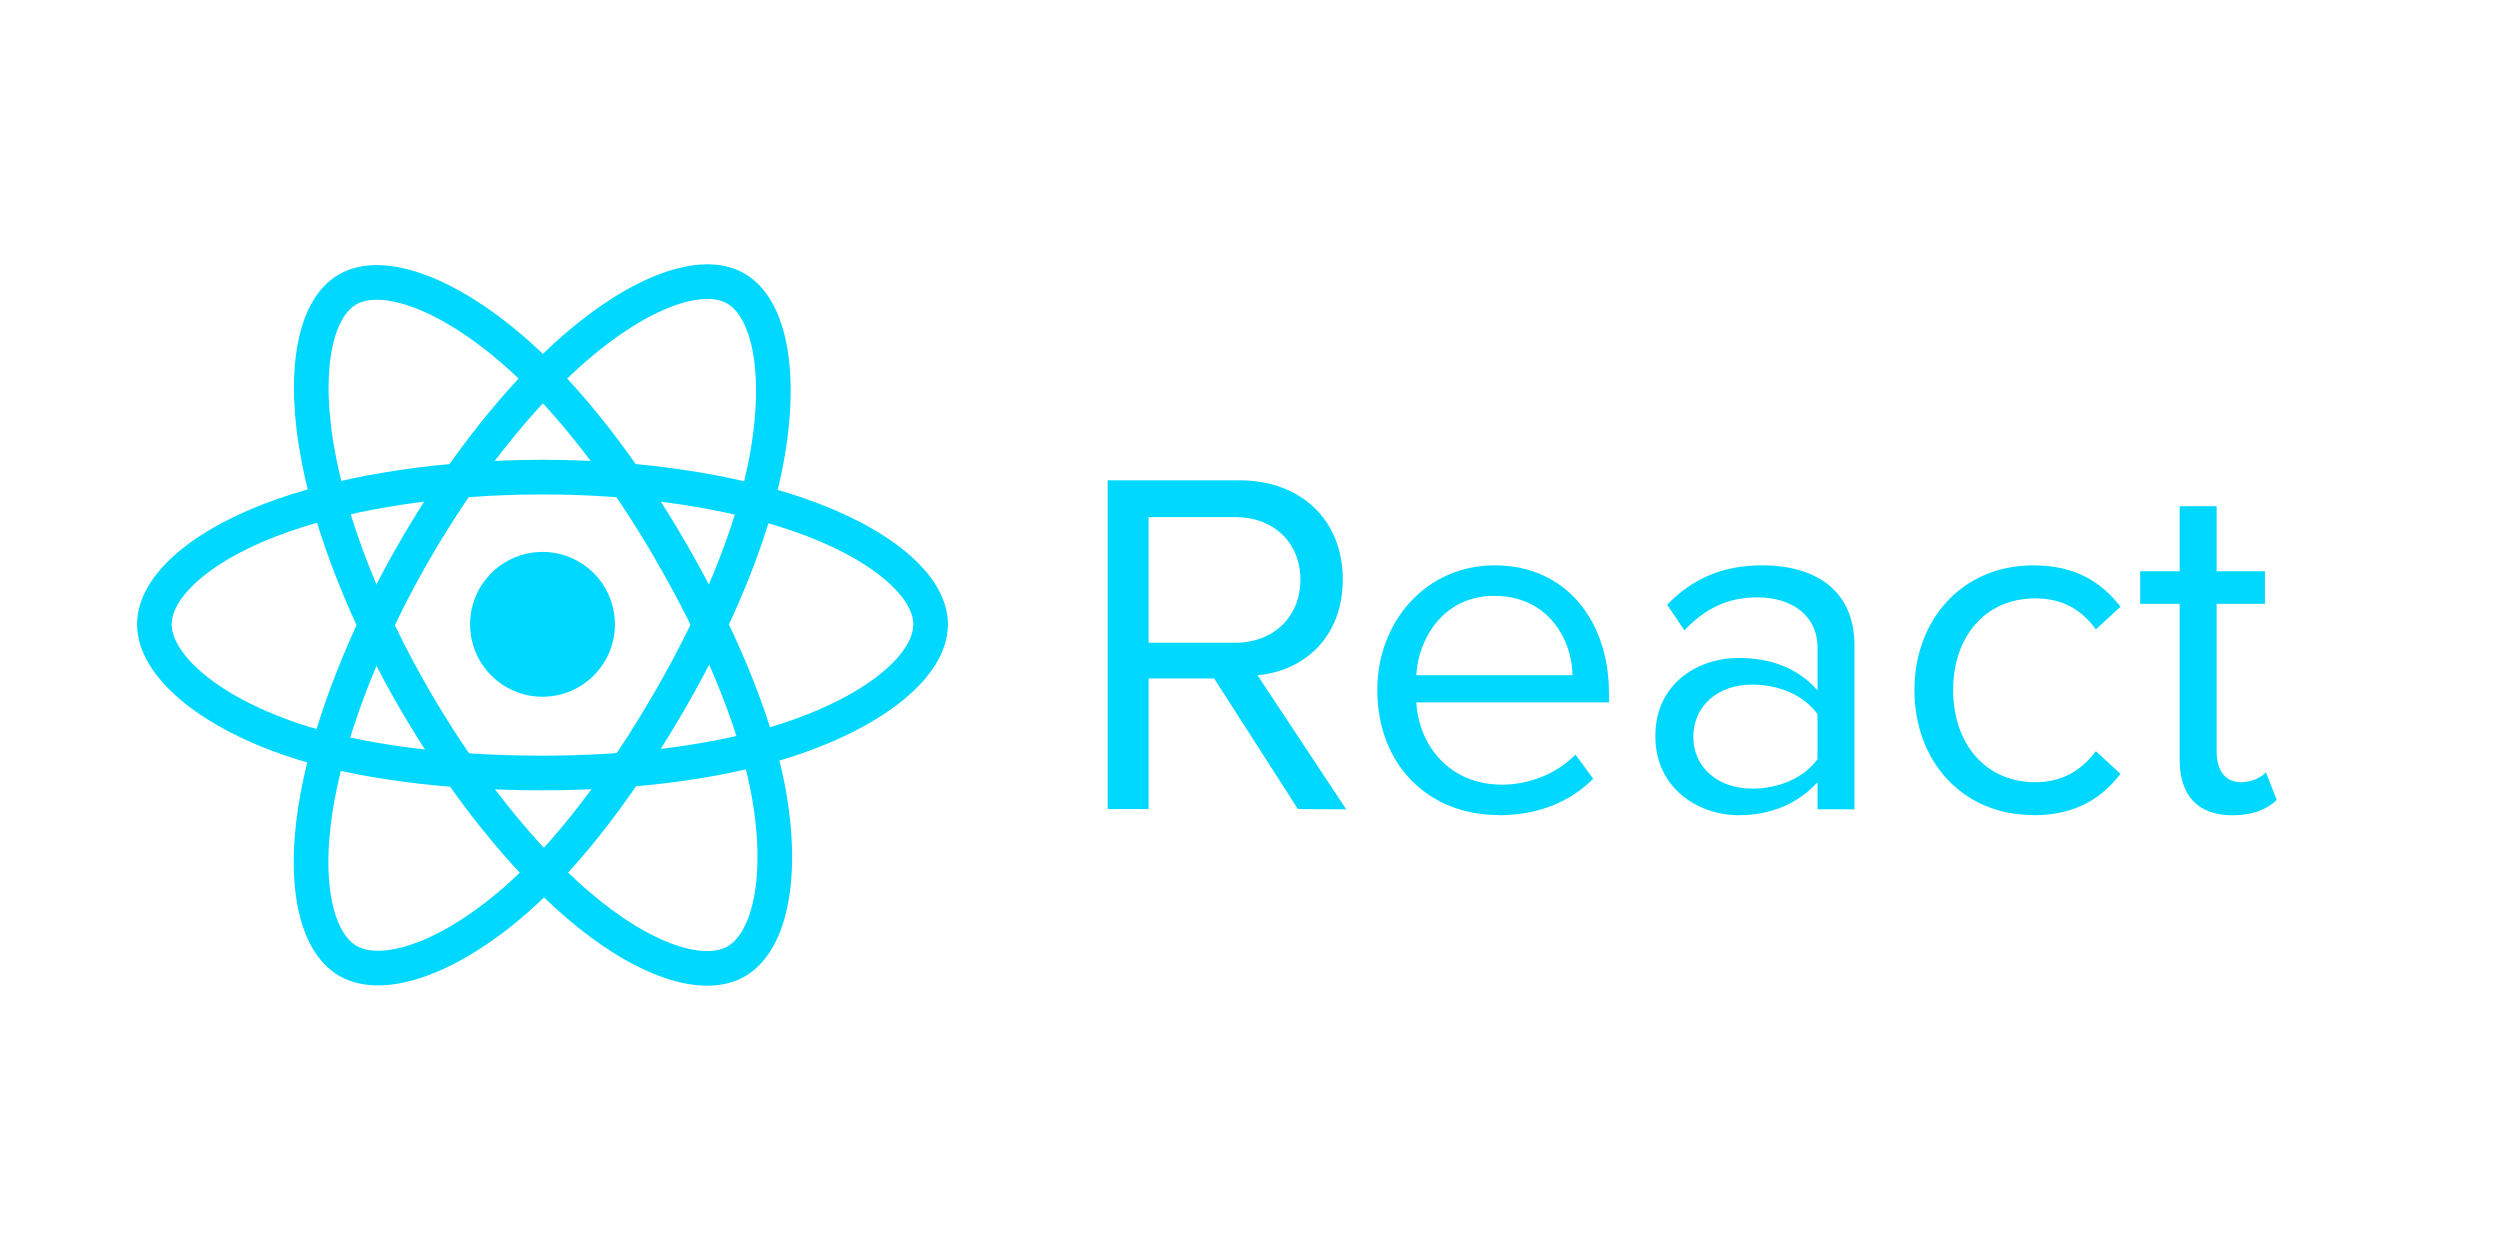
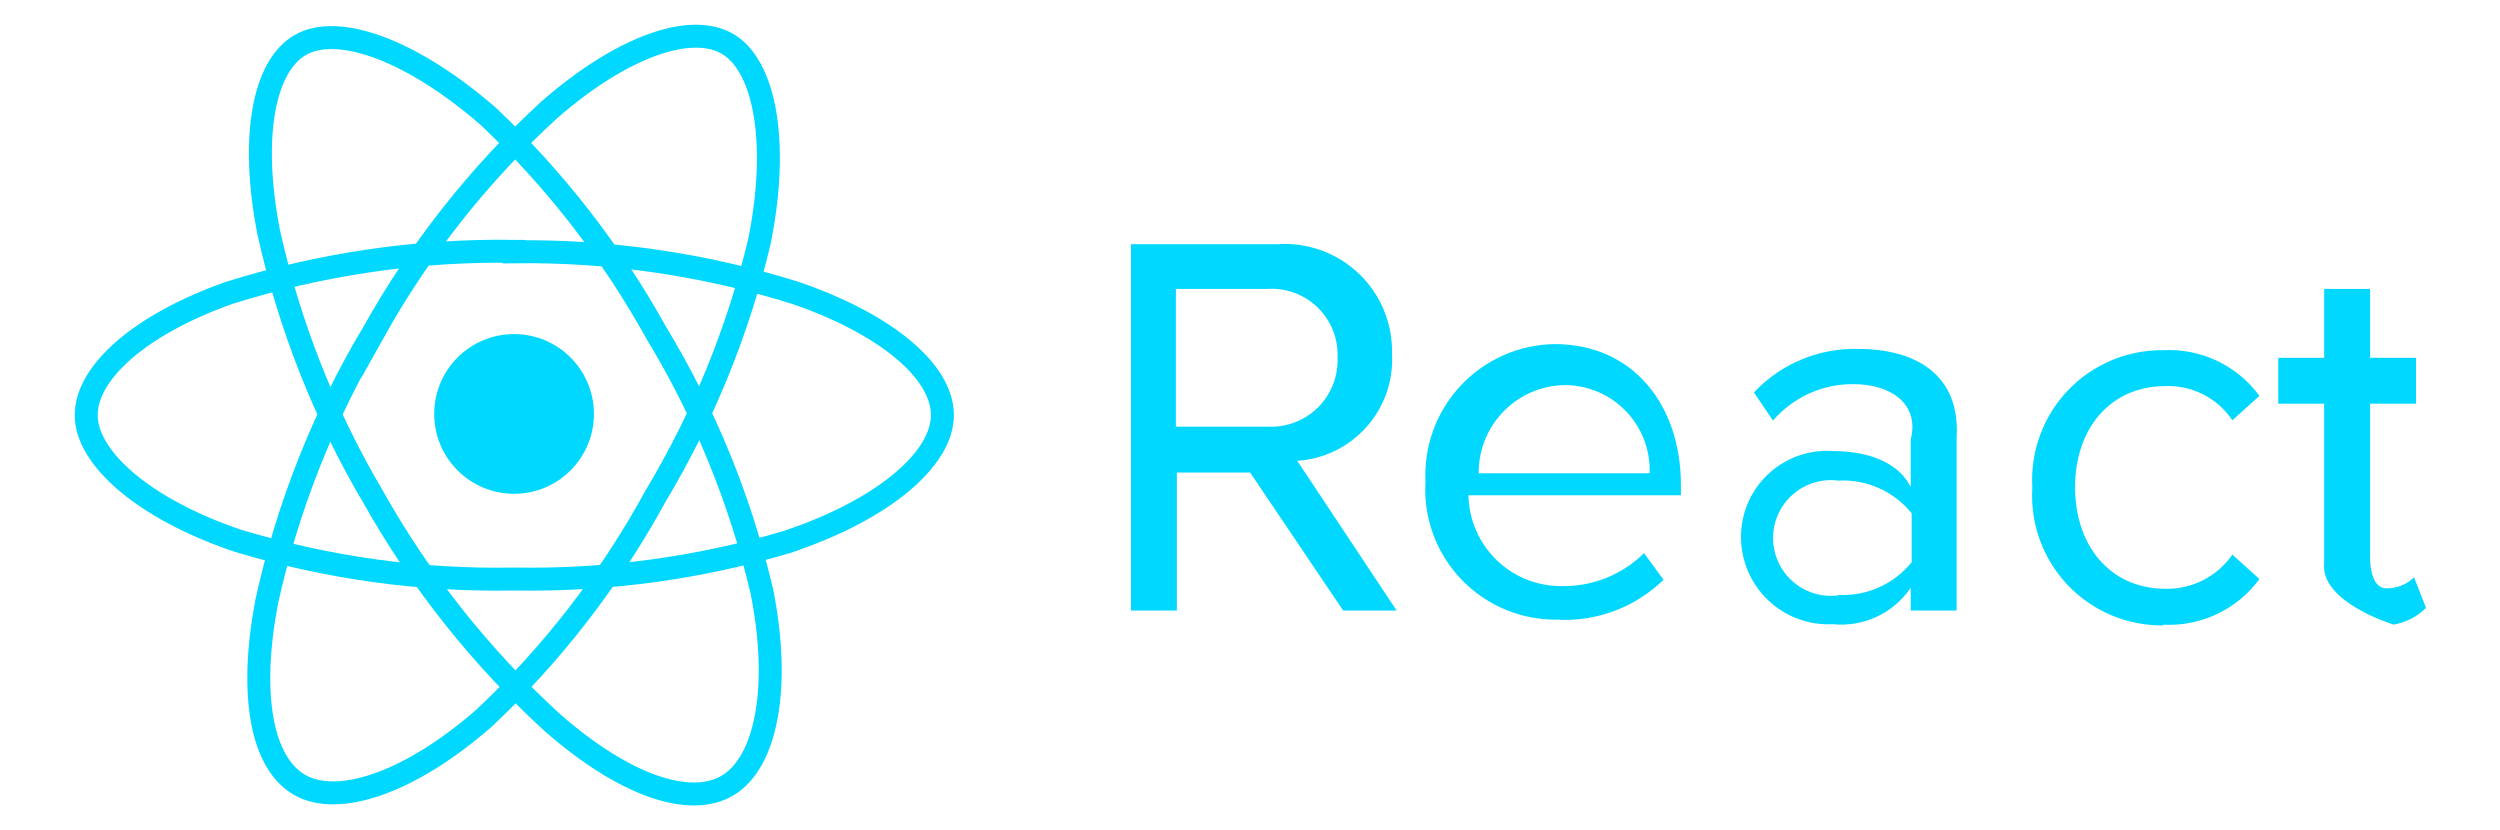
- <svg xmlns="http://www.w3.org/2000/svg" width="120" height="60" fill-rule="evenodd">
-   <g transform="matrix(.06928 0 0 .06928 7.367398 13.50533)" fill="none">
-     <circle r="50.167" cy="237.628" cx="269.529" fill="#00d8ff" />
-     <g stroke="#00d8ff" stroke-width="24">
-       <path d="M269.53 135.628c67.356 0 129.928 9.665 177.107 25.907 56.844 19.57 91.794 49.233 91.794 76.093 0 27.99-37.04 59.503-98.083 79.728-46.15 15.29-106.88 23.272-170.818 23.272-65.554 0-127.63-7.492-174.3-23.44-59.046-20.182-94.61-52.103-94.61-79.56 0-26.642 33.37-56.076 89.415-75.616 47.355-16.51 111.472-26.384 179.486-26.384z" />
-       <path d="M180.736 186.922c33.65-58.348 73.28-107.724 110.92-140.48C337.006 6.976 380.163-8.48 403.43 4.937c24.248 13.983 33.042 61.814 20.067 124.796-9.8 47.618-33.234 104.212-65.176 159.6-32.75 56.788-70.25 106.82-107.377 139.272-46.98 41.068-92.4 55.93-116.185 42.213-23.08-13.3-31.906-56.92-20.834-115.233 9.355-49.27 32.832-109.745 66.8-168.664z" />
-       <path d="M180.82 289.482C147.075 231.2 124.1 172.195 114.51 123.227c-11.544-59-3.382-104.11 19.864-117.566 24.224-14.024 70.055 2.244 118.14 44.94 36.356 32.28 73.688 80.837 105.723 136.173 32.844 56.733 57.46 114.21 67.036 162.582 12.117 61.213 2.31 107.984-21.453 121.74-23.057 13.348-65.25-.784-110.24-39.5-38.013-32.71-78.682-83.253-112.76-142.115z" />
-     </g>
-   </g>
-   <path d="M64.62 38.848l-4.26-6.436c2.153-.19 4.093-1.75 4.093-4.6 0-2.9-2.058-4.756-4.945-4.756h-6.34v15.78h1.964v-6.27h3.147l4.022 6.27zm-5.347-7.997h-4.14v-6.033h4.14c1.87 0 3.147 1.23 3.147 3.005s-1.278 3.03-3.147 3.03zm12.658 8.28c1.87 0 3.407-.615 4.543-1.75l-.852-1.16c-.9.923-2.224 1.443-3.525 1.443-2.46 0-3.975-1.798-4.117-3.95h9.25v-.45c0-3.43-2.035-6.128-5.49-6.128-3.265 0-5.63 2.674-5.63 5.986 0 3.573 2.437 6 5.82 6zm3.55-6.72h-7.5c.095-1.75 1.3-3.81 3.738-3.81 2.603 0 3.738 2.106 3.762 3.81zm13.534 6.436v-7.855c0-2.768-2.01-3.857-4.424-3.857-1.87 0-3.336.615-4.566 1.893l.828 1.23c1.017-1.088 2.13-1.585 3.502-1.585 1.656 0 2.887.875 2.887 2.413v2.058c-.923-1.065-2.224-1.562-3.786-1.562-1.94 0-4 1.207-4 3.762 0 2.484 2.058 3.786 4 3.786 1.538 0 2.84-.544 3.786-1.585v1.3zm-4.92-.994c-1.656 0-2.816-1.04-2.816-2.484 0-1.467 1.16-2.508 2.816-2.508 1.254 0 2.46.473 3.147 1.42v2.153c-.686.946-1.893 1.42-3.147 1.42zm13.5 1.278c2.082 0 3.312-.852 4.188-1.987l-1.183-1.088c-.757 1.017-1.727 1.49-2.9 1.49-2.437 0-3.95-1.893-3.95-4.424s1.514-4.4 3.95-4.4c1.183 0 2.153.45 2.9 1.49l1.183-1.088c-.875-1.136-2.106-1.987-4.188-1.987-3.407 0-5.702 2.603-5.702 5.986 0 3.407 2.295 6 5.702 6zm9.56 0c1.04 0 1.68-.308 2.13-.733l-.52-1.325c-.237.26-.7.473-1.207.473-.78 0-1.16-.615-1.16-1.467v-7.098h2.32V27.42h-2.32v-3.123h-1.775v3.123h-1.893v1.562h1.893v7.477c0 1.704.852 2.674 2.532 2.674z" fill="#00d8ff" />
+ <svg xmlns="http://www.w3.org/2000/svg" id="Layer_1" data-name="Layer 1" viewBox="0 0 102.37 33.96">
+   <defs>
+     <style>.cls-1{fill:#00d8ff;}.cls-2{fill:none;stroke:#00d8ff;stroke-width:0.94px;}</style>
+   </defs>
+   <circle class="cls-1" cx="21.05" cy="16.95" r="3.27" />
+   <path class="cls-2" d="M21.05,10.31A36.91,36.91,0,0,1,32.59,12c3.71,1.28,6,3.21,6,5s-2.41,3.88-6.39,5.2a37,37,0,0,1-11.13,1.51A36.63,36.63,0,0,1,9.7,22.13C5.85,20.82,3.53,18.74,3.53,17S5.71,13.3,9.36,12a37.17,37.17,0,0,1,11.69-1.71Z" />
+   <path class="cls-2" d="M15.27,13.65A36.64,36.64,0,0,1,22.5,4.49c2.95-2.57,5.76-3.57,7.28-2.7s2.15,4,1.31,8.13a37,37,0,0,1-4.25,10.4,36.48,36.48,0,0,1-7,9.07c-3.06,2.68-6,3.65-7.57,2.75s-2.07-3.7-1.35-7.5a37.11,37.11,0,0,1,4.35-11Z" />
+   <path class="cls-2" d="M15.27,20.33A37.09,37.09,0,0,1,11,9.5c-.75-3.85-.22-6.79,1.3-7.66S16.81,2,20,4.77a36.68,36.68,0,0,1,6.88,8.87A36.53,36.53,0,0,1,31.2,24.23c.79,4,.15,7-1.4,7.93s-4.25,0-7.18-2.57a37.22,37.22,0,0,1-7.35-9.26Z" />
+   <path class="cls-1" d="M57.19,25l-4.07-6.13A4.16,4.16,0,0,0,57,14.48,4.39,4.39,0,0,0,52.31,10h-6V25h1.88V19.35h3L55,25Zm-5.28-7.53H48.15V11.83h3.76a2.7,2.7,0,0,1,2.86,2.81,2.72,2.72,0,0,1-2.86,2.83Zm11.94,7.91a5.8,5.8,0,0,0,4.27-1.64l-.8-1.09A4.68,4.68,0,0,1,64,24a3.79,3.79,0,0,1-3.87-3.72h8.7v-.42c0-3.23-1.92-5.77-5.17-5.77a5.37,5.37,0,0,0-5.29,5.63,5.33,5.33,0,0,0,5.47,5.65Zm3.7-6h-7A3.58,3.58,0,0,1,64,15.77,3.48,3.48,0,0,1,67.55,19.35ZM80.12,25V17.91c.16-2.6-1.73-3.62-4-3.62a5.64,5.64,0,0,0-4.3,1.78l.78,1.15a4.3,4.3,0,0,1,3.3-1.49c1.55,0,2.71.83,2.34,2.27v1.94c-.5-1-1.72-1.47-3.19-1.47A3.52,3.52,0,0,0,71.29,22a3.58,3.58,0,0,0,3.76,3.56,3.44,3.44,0,0,0,3.19-1.49V25Zm-4.84-.62a2.37,2.37,0,1,1,0-4.7,3.61,3.61,0,0,1,3,1.34v2a3.61,3.61,0,0,1-3,1.34Zm13.3,1.2a4.59,4.59,0,0,0,3.94-1.87l-1.11-1a3.24,3.24,0,0,1-2.73,1.4c-2.29,0-3.71-1.78-3.71-4.16s1.42-4.14,3.71-4.14a3.15,3.15,0,0,1,2.73,1.4l1.11-1a4.59,4.59,0,0,0-3.94-1.87,5.31,5.31,0,0,0-5.36,5.63,5.31,5.31,0,0,0,5.36,5.64Zm9.41,0a2.45,2.45,0,0,0,1.35-.69l-.49-1.25a1.57,1.57,0,0,1-1.13.45c-.74,0-.67-1.38-.67-1.38V16.53h1.88V14.65H97.05V11.83H95.17v2.82H93.29v1.88h1.88v6.53C95,24.66,98,25.57,98,25.57Z" />
</svg>
